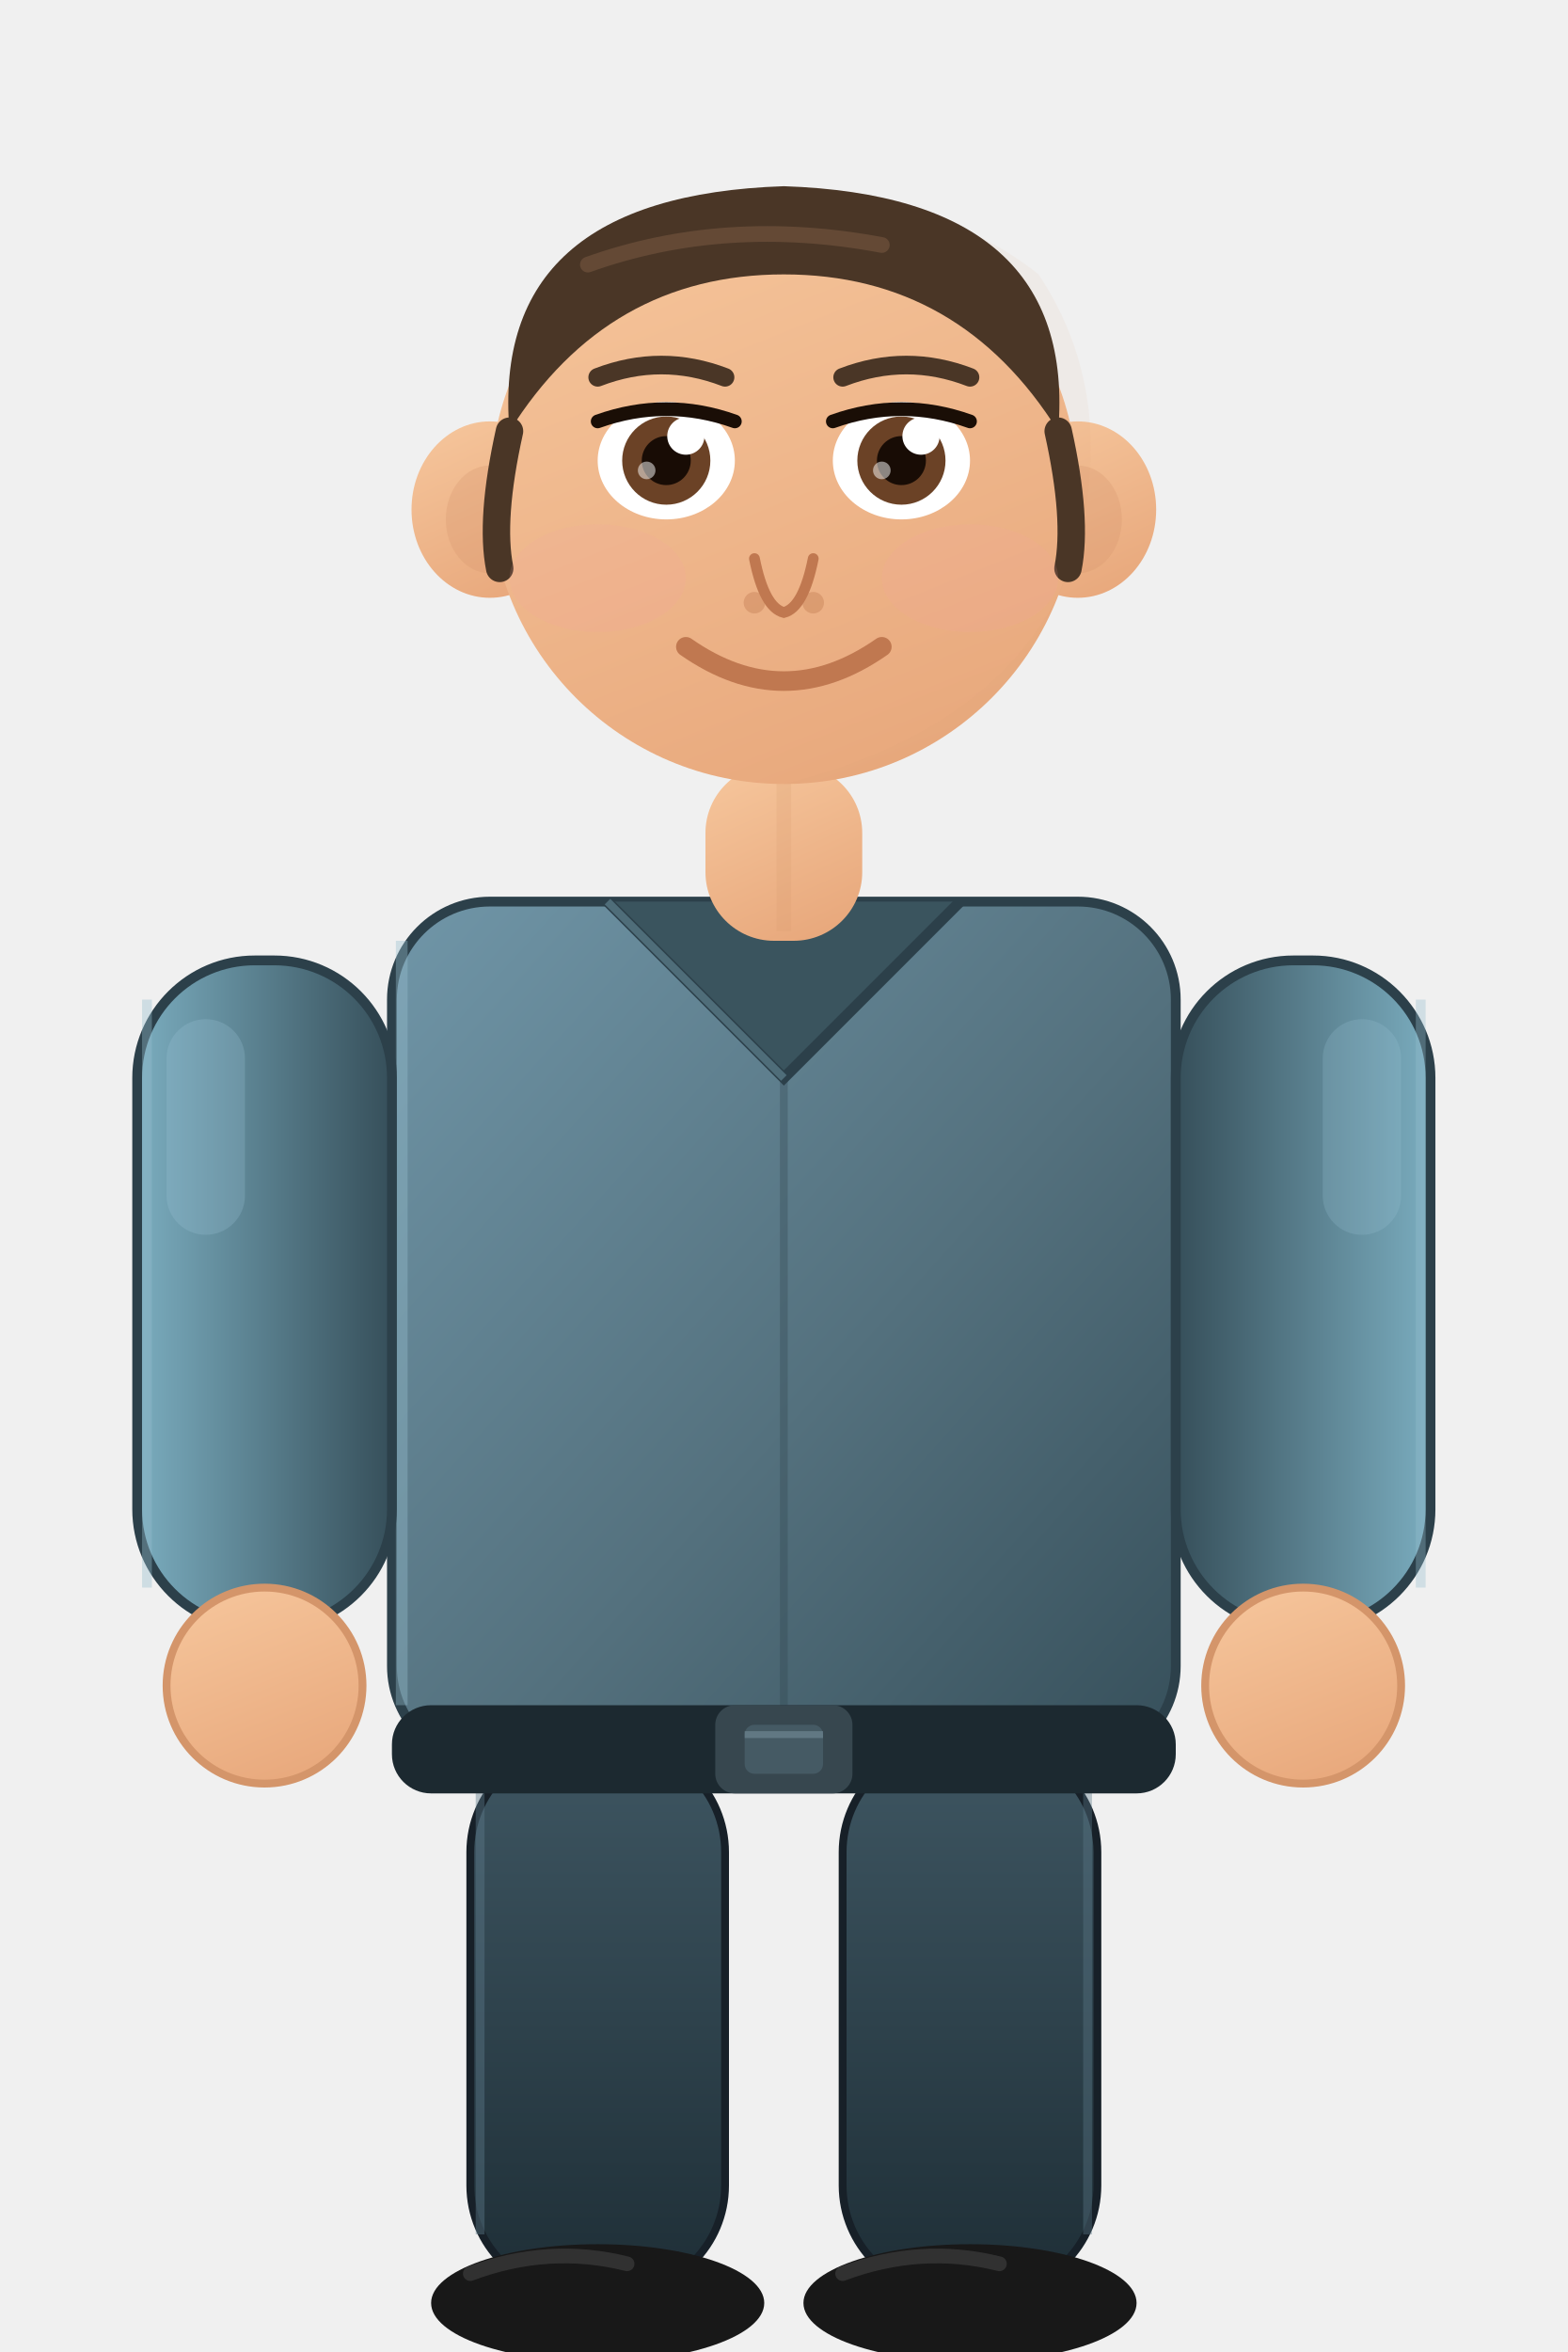
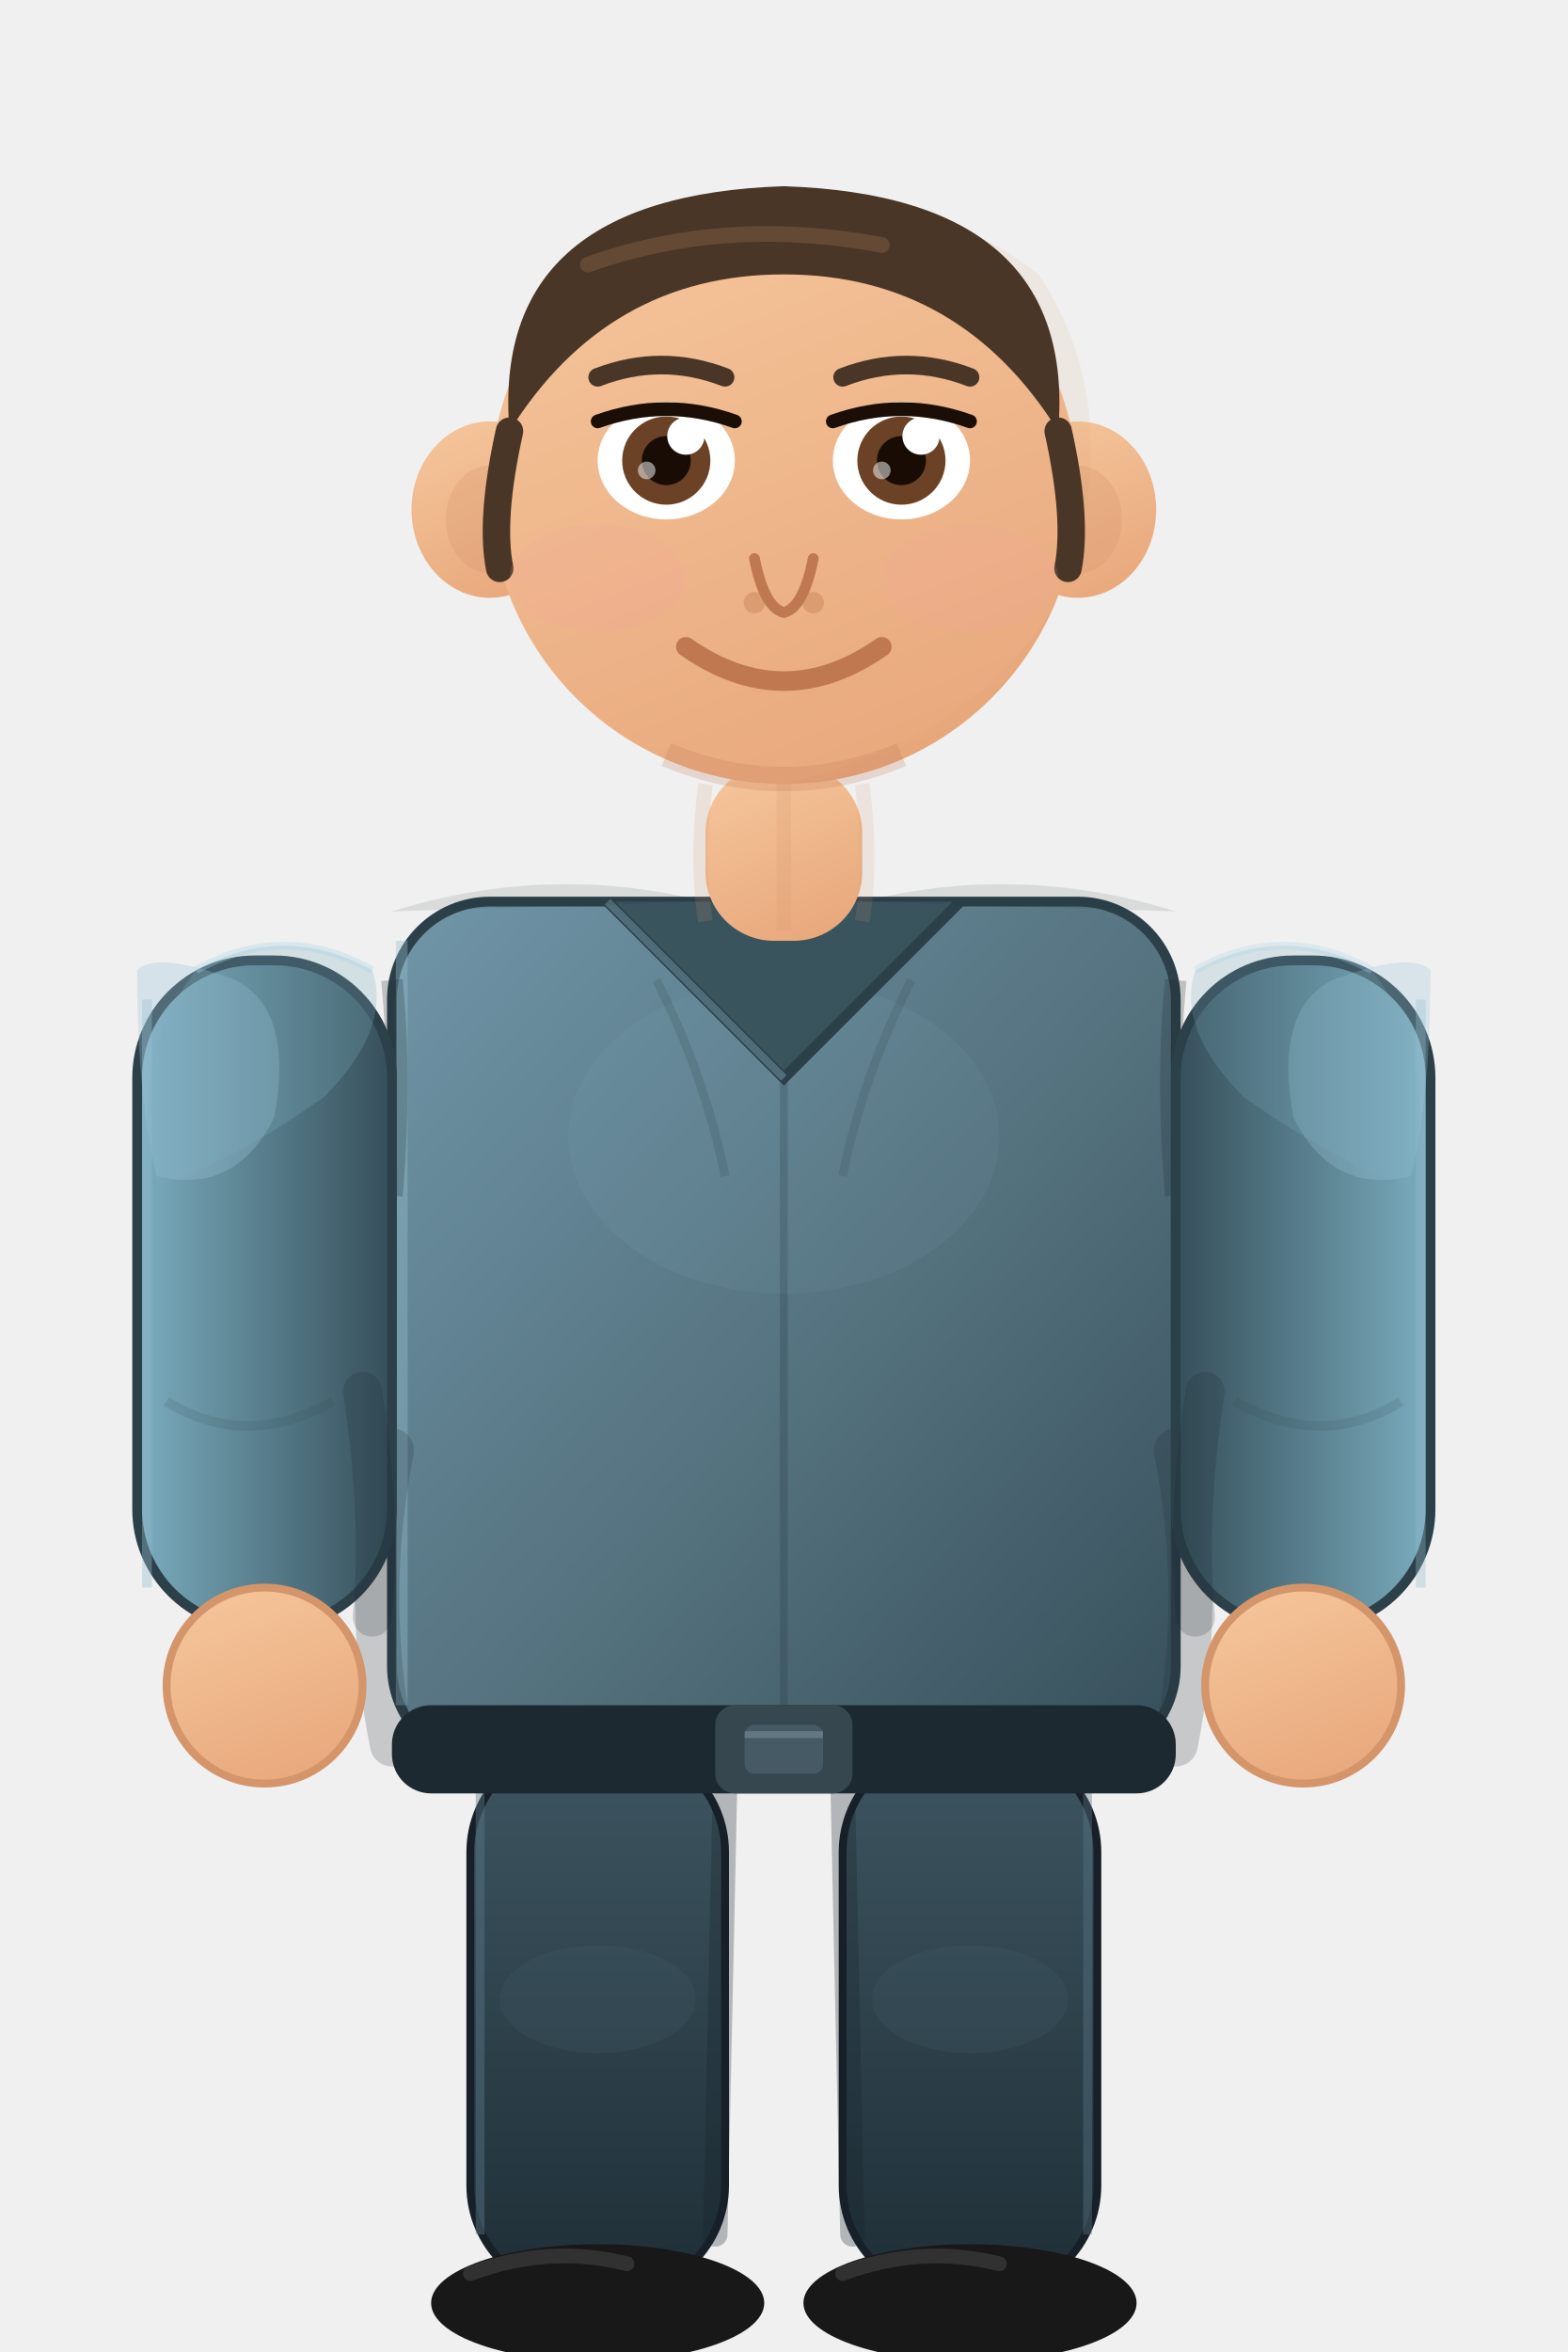
<svg xmlns="http://www.w3.org/2000/svg" viewBox="0 0 160 240">
  <defs>
    <linearGradient id="b2-sk" x1="0.3" y1="0" x2="0.7" y2="1">
      <stop offset="0%" stop-color="#F5C49A" />
      <stop offset="100%" stop-color="#E8A87C" />
    </linearGradient>
    <linearGradient id="b2-sh" x1="0" y1="0" x2="1" y2="1">
      <stop offset="0%" stop-color="#7096a8" />
      <stop offset="55%" stop-color="#54717e" />
      <stop offset="100%" stop-color="#364f5a" />
    </linearGradient>
    <linearGradient id="b2-aL" x1="0" y1="0" x2="1" y2="0">
      <stop offset="0%" stop-color="#7aacbe" />
      <stop offset="100%" stop-color="#364f5a" />
    </linearGradient>
    <linearGradient id="b2-aR" x1="1" y1="0" x2="0" y2="0">
      <stop offset="0%" stop-color="#7aacbe" />
      <stop offset="100%" stop-color="#364f5a" />
    </linearGradient>
    <linearGradient id="b2-pa" x1="0" y1="0" x2="0" y2="1">
      <stop offset="0%" stop-color="#3e5662" />
      <stop offset="100%" stop-color="#1e2e36" />
    </linearGradient>
  </defs>
  <rect x="48" y="178" width="26" height="56" rx="11" fill="url(#b2-pa)" stroke="#172028" stroke-width="0.8" />
  <line x1="49" y1="182" x2="49" y2="228" stroke="#5c7a8a" stroke-width="0.9" opacity="0.42" />
  <rect x="86" y="178" width="26" height="56" rx="11" fill="url(#b2-pa)" stroke="#172028" stroke-width="0.8" />
  <line x1="111" y1="182" x2="111" y2="228" stroke="#5c7a8a" stroke-width="0.9" opacity="0.38" />
+   <path d="M 74 182 L 73 228" stroke="#172028" stroke-width="2.5" opacity="0.28" stroke-linecap="round" />
+   <path d="M 86 182 L 87 228" stroke="#172028" stroke-width="2.5" opacity="0.28" stroke-linecap="round" />
+   <ellipse cx="61" cy="204" rx="10" ry="5.5" fill="#4a6574" opacity="0.16" />
+   <ellipse cx="99" cy="204" rx="10" ry="5.5" fill="#4a6574" opacity="0.16" />
  <ellipse cx="61" cy="235" rx="17" ry="6" fill="#181818" />
  <path d="M 48 232 Q 56 229 64 231" fill="none" stroke="#3c3c3c" stroke-width="1.5" stroke-linecap="round" opacity="0.7" />
  <ellipse cx="99" cy="235" rx="17" ry="6" fill="#181818" />
  <path d="M 86 232 Q 94 229 102 231" fill="none" stroke="#3c3c3c" stroke-width="1.5" stroke-linecap="round" opacity="0.7" />
  <rect x="40" y="92" width="80" height="88" rx="10" fill="url(#b2-sh)" stroke="#2c404a" stroke-width="1" />
  <line x1="41" y1="96" x2="41" y2="174" stroke="#96bece" stroke-width="1.2" opacity="0.38" />
  <line x1="80" y1="97" x2="80" y2="178" stroke="#2c404a" stroke-width="0.8" opacity="0.3" />
+   <ellipse cx="80" cy="116" rx="22" ry="16" fill="#96bece" opacity="0.07" />
+   <path d="M 67 100 Q 72 110 74 120" fill="none" stroke="#2c404a" stroke-width="0.9" opacity="0.18" />
+   <path d="M 93 100 Q 88 110 86 120" fill="none" stroke="#2c404a" stroke-width="0.9" opacity="0.18" />
+   <path d="M 40 148 Q 37 163 40 178" fill="none" stroke="#1c2930" stroke-width="4.5" opacity="0.20" stroke-linecap="round" />
+   <path d="M 120 148 Q 123 163 120 178" fill="none" stroke="#1c2930" stroke-width="4.5" opacity="0.20" stroke-linecap="round" />
+   <path d="M 40 100 Q 41 110 40 122" fill="none" stroke="#1c2930" stroke-width="2.2" opacity="0.24" />
+   <path d="M 120 100 Q 119 110 120 122" fill="none" stroke="#1c2930" stroke-width="2.2" opacity="0.24" />
  <path d="M 62 92 L 80 110 L 98 92" fill="#3a545e" stroke="#2c404a" stroke-width="1.1" />
  <line x1="62" y1="92" x2="80" y2="110" stroke="#8ec0d2" stroke-width="0.8" opacity="0.35" />
  <rect x="40" y="174" width="80" height="9" rx="4" fill="#1c2930" />
  <rect x="73" y="174" width="14" height="9" rx="2" fill="#37474f" />
  <rect x="76" y="176" width="8" height="5" rx="1" fill="#455a64" />
  <line x1="76" y1="177" x2="84" y2="177" stroke="#78909c" stroke-width="0.7" opacity="0.55" />
  <rect x="14" y="98" width="26" height="68" rx="12" fill="url(#b2-aL)" stroke="#2c404a" stroke-width="1" />
  <line x1="15" y1="102" x2="15" y2="162" stroke="#96bece" stroke-width="1" opacity="0.38" />
-   <rect x="17" y="104" width="8" height="22" rx="4" fill="#9cc4d8" opacity="0.25" />
+   <path d="M 14 99 Q 16 97 24 100 Q 30 103 28 114 Q 24 122 16 120 Q 14 112 14 99 Z" fill="#9cc4d8" opacity="0.32" />
  <rect x="120" y="98" width="26" height="68" rx="12" fill="url(#b2-aR)" stroke="#2c404a" stroke-width="1" />
  <line x1="145" y1="102" x2="145" y2="162" stroke="#96bece" stroke-width="1" opacity="0.35" />
-   <rect x="135" y="104" width="8" height="22" rx="4" fill="#9cc4d8" opacity="0.22" />
+   <path d="M 146 99 Q 144 97 136 100 Q 130 103 132 114 Q 136 122 144 120 Q 146 112 146 99 Z" fill="#9cc4d8" opacity="0.28" />
+   <path d="M 37 142 Q 39 155 38 165" fill="none" stroke="#172028" stroke-width="4" opacity="0.18" stroke-linecap="round" />
+   <path d="M 123 142 Q 121 155 122 165" fill="none" stroke="#172028" stroke-width="4" opacity="0.18" stroke-linecap="round" />
+   <path d="M 17 143 Q 25 148 34 143" fill="none" stroke="#2c404a" stroke-width="1" opacity="0.14" />
+   <path d="M 143 143 Q 135 148 126 143" fill="none" stroke="#2c404a" stroke-width="1" opacity="0.14" />
  <circle cx="27" cy="172" r="10" fill="url(#b2-sk)" stroke="#d4956a" stroke-width="0.8" />
  <circle cx="133" cy="172" r="10" fill="url(#b2-sk)" stroke="#d4956a" stroke-width="0.8" />
+   <path d="M 20 99 Q 13 108 16 121 Q 23 119 33 112 Q 40 105 38 99 Q 29 94 20 99 Z" fill="#7aacbe" opacity="0.26" />
+   <path d="M 20 99 Q 29 94 38 99" fill="none" stroke="#a8d4e6" stroke-width="0.8" opacity="0.32" />
+   <path d="M 140 99 Q 147 108 144 121 Q 137 119 127 112 Q 120 105 122 99 Q 131 94 140 99 Z" fill="#7aacbe" opacity="0.22" />
+   <path d="M 140 99 Q 131 94 122 99" fill="none" stroke="#a8d4e6" stroke-width="0.8" opacity="0.28" />
  <rect x="72" y="78" width="16" height="18" rx="7" fill="url(#b2-sk)" />
  <line x1="80" y1="79" x2="80" y2="95" stroke="#d4956a" stroke-width="1.5" opacity="0.18" />
+   <path d="M 72 80 Q 71 88 72 94" fill="none" stroke="#d4956a" stroke-width="1.5" opacity="0.16" />
+   <path d="M 88 80 Q 89 88 88 94" fill="none" stroke="#d4956a" stroke-width="1.5" opacity="0.14" />
+   <path d="M 40 93 Q 56 88 72 92" fill="#1c2930" opacity="0.11" />
+   <path d="M 120 93 Q 104 88 88 92" fill="#1c2930" opacity="0.11" />
  <ellipse cx="50" cy="52" rx="8" ry="9" fill="url(#b2-sk)" />
  <ellipse cx="110" cy="52" rx="8" ry="9" fill="url(#b2-sk)" />
  <ellipse cx="50" cy="53" rx="4.5" ry="5.5" fill="#d4956a" opacity="0.28" />
  <ellipse cx="110" cy="53" rx="4.5" ry="5.5" fill="#d4956a" opacity="0.28" />
  <circle cx="80" cy="50" r="30" fill="url(#b2-sk)" />
-   <path d="M 80 20 A 30 30 0 0 1 80 80 Q 104 74 110 56 Q 114 40 106 28 Q 96 20 80 20 Z" fill="#d4956a" opacity="0.07" />
+   <path d="M 80 20 A 30 30 0 0 1 80 80 Q 104 74 110 56 Q 114 40 106 28 Q 96 20 80 20 Z" fill="#d4956a" opacity="0.10" />
+   <path d="M 68 77 Q 80 82 92 77" fill="none" stroke="#c07850" stroke-width="2.5" opacity="0.22" />
  <path d="M 52 44 Q 50 20 80 19 Q 110 20 108 44 Q 98 28 80 28 Q 62 28 52 44 Z" fill="#4a3626" />
  <path d="M 60 27 Q 74 22 90 25" fill="none" stroke="#7d5c44" stroke-width="1.6" stroke-linecap="round" opacity="0.5" />
  <path d="M 52 44 Q 50 53 51 58" stroke="#4a3626" stroke-width="2.8" fill="none" stroke-linecap="round" />
  <path d="M 108 44 Q 110 53 109 58" stroke="#4a3626" stroke-width="2.8" fill="none" stroke-linecap="round" />
  <path d="M 61 38.5 Q 67.5 36 74 38.5" fill="none" stroke="#4a3626" stroke-width="1.9" stroke-linecap="round" />
  <path d="M 86 38.5 Q 92.5 36 99 38.5" fill="none" stroke="#4a3626" stroke-width="1.9" stroke-linecap="round" />
  <ellipse cx="68" cy="47" rx="7" ry="6" fill="white" />
  <ellipse cx="92" cy="47" rx="7" ry="6" fill="white" />
  <circle cx="68" cy="47" r="4.5" fill="#6B4226" />
  <circle cx="92" cy="47" r="4.5" fill="#6B4226" />
  <circle cx="68" cy="47" r="2.5" fill="#180c05" />
  <circle cx="92" cy="47" r="2.5" fill="#180c05" />
  <circle cx="70" cy="44.5" r="1.9" fill="white" />
  <circle cx="94" cy="44.5" r="1.9" fill="white" />
  <circle cx="66" cy="48" r="0.9" fill="white" opacity="0.5" />
  <circle cx="90" cy="48" r="0.9" fill="white" opacity="0.5" />
  <path d="M 61 43 Q 68 40.5 75 43" fill="none" stroke="#1a0e06" stroke-width="1.4" stroke-linecap="round" />
  <path d="M 85 43 Q 92 40.5 99 43" fill="none" stroke="#1a0e06" stroke-width="1.4" stroke-linecap="round" />
  <path d="M 77 57 Q 78 62 80 62.5 Q 82 62 83 57" fill="none" stroke="#c07850" stroke-width="1.1" stroke-linecap="round" />
  <circle cx="77" cy="61.5" r="1.1" fill="#c07850" opacity="0.38" />
  <circle cx="83" cy="61.5" r="1.1" fill="#c07850" opacity="0.38" />
  <path d="M 70 66 Q 80 73 90 66" stroke="#c07850" stroke-width="2" fill="none" stroke-linecap="round" />
  <ellipse cx="61" cy="59" rx="9" ry="5.5" fill="#F4A0A0" opacity="0.15" />
  <ellipse cx="99" cy="59" rx="9" ry="5.5" fill="#F4A0A0" opacity="0.15" />
</svg>
